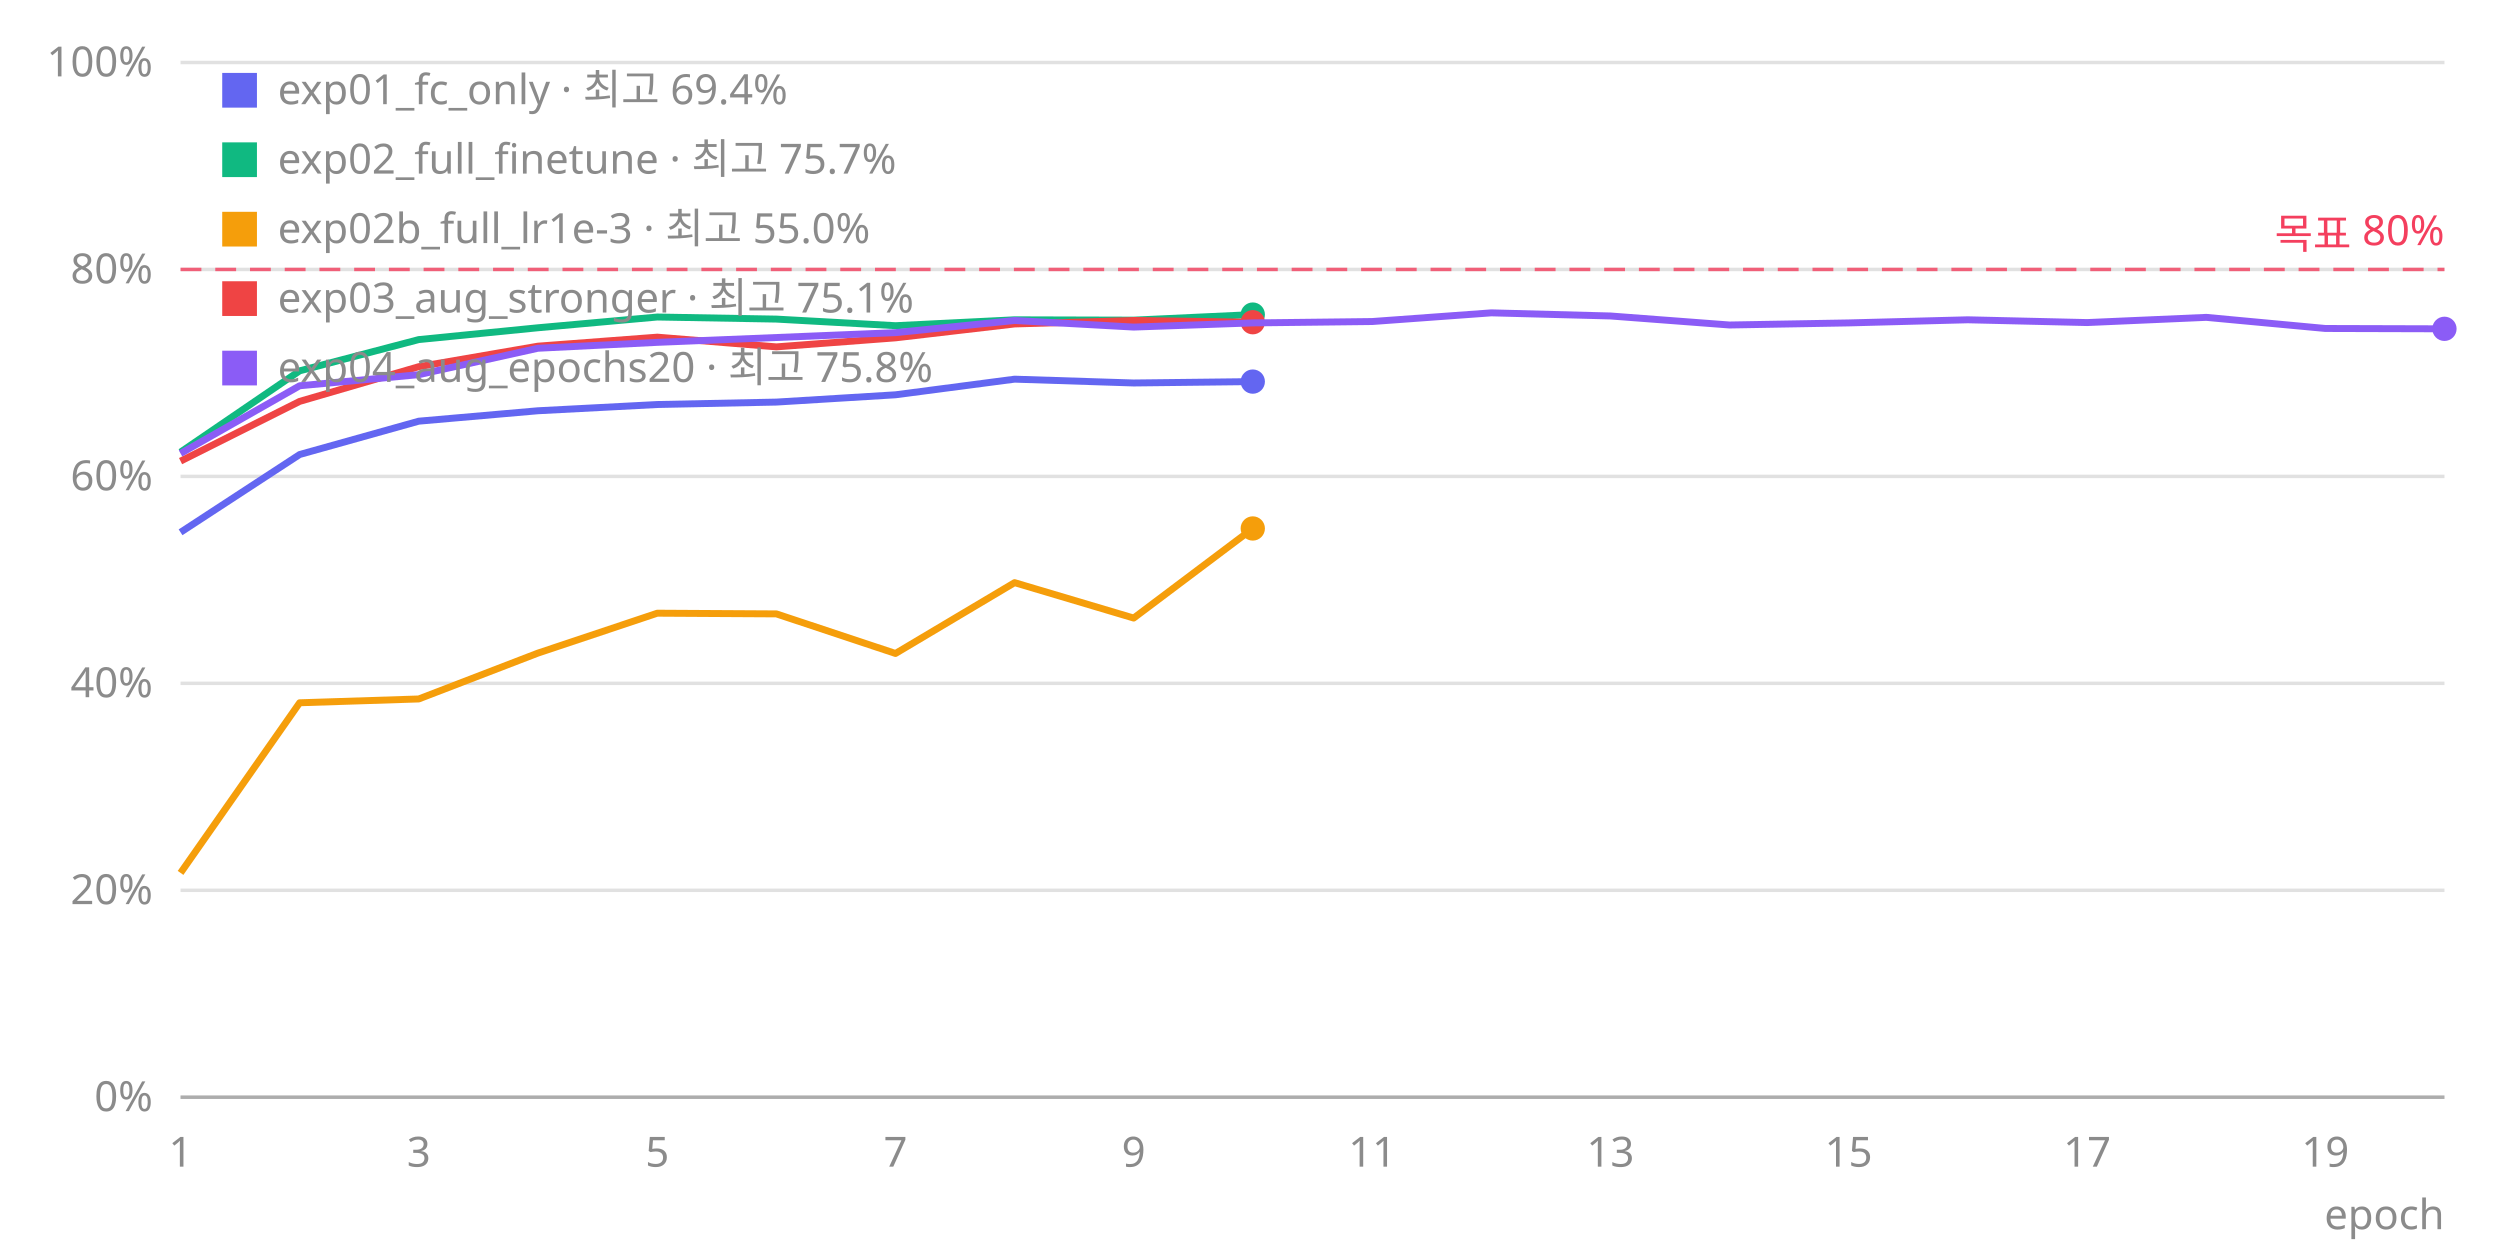
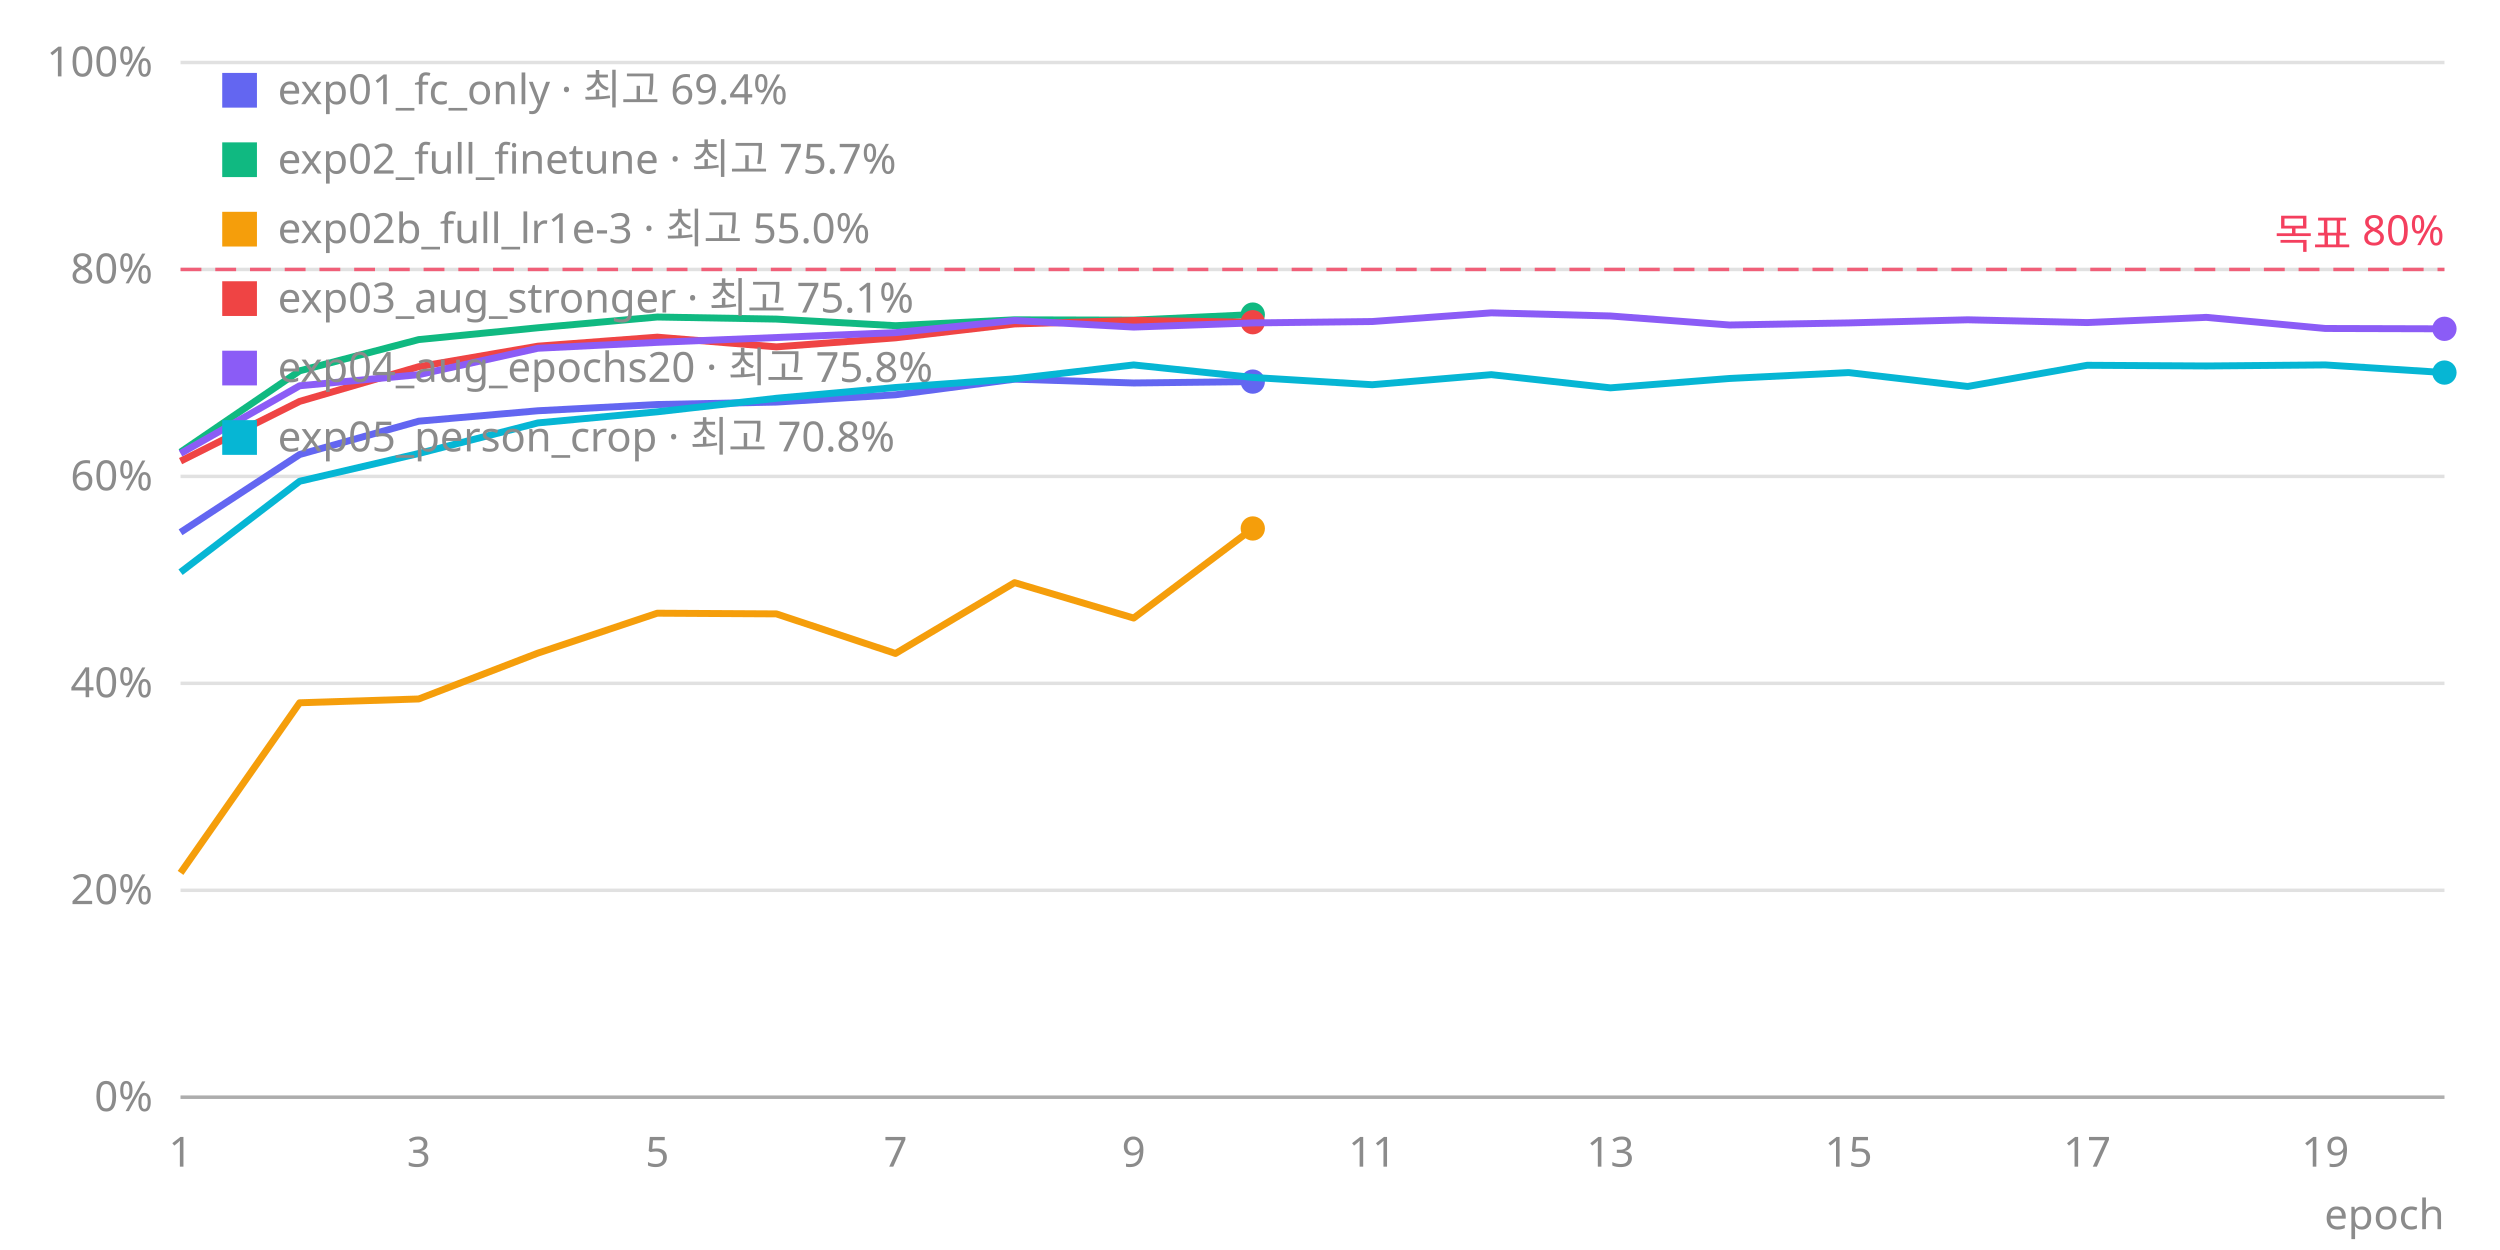
<svg xmlns="http://www.w3.org/2000/svg" width="720" height="360" viewBox="0 0 720 360" font-family="sans-serif">
  <line x1="52" y1="316.0" x2="704" y2="316.0" stroke="#8b8b8b" stroke-opacity="0.25" />
  <text x="44" y="320.0" text-anchor="end" font-size="12" fill="#8b8b8b">0%</text>
  <line x1="52" y1="256.4" x2="704" y2="256.4" stroke="#8b8b8b" stroke-opacity="0.25" />
  <text x="44" y="260.4" text-anchor="end" font-size="12" fill="#8b8b8b">20%</text>
  <line x1="52" y1="196.8" x2="704" y2="196.8" stroke="#8b8b8b" stroke-opacity="0.25" />
  <text x="44" y="200.8" text-anchor="end" font-size="12" fill="#8b8b8b">40%</text>
  <line x1="52" y1="137.2" x2="704" y2="137.2" stroke="#8b8b8b" stroke-opacity="0.25" />
  <text x="44" y="141.2" text-anchor="end" font-size="12" fill="#8b8b8b">60%</text>
  <line x1="52" y1="77.6" x2="704" y2="77.6" stroke="#8b8b8b" stroke-opacity="0.25" />
  <text x="44" y="81.6" text-anchor="end" font-size="12" fill="#8b8b8b">80%</text>
  <line x1="52" y1="18.0" x2="704" y2="18.0" stroke="#8b8b8b" stroke-opacity="0.25" />
  <text x="44" y="22.0" text-anchor="end" font-size="12" fill="#8b8b8b">100%</text>
  <line x1="52" y1="77.6" x2="704" y2="77.6" stroke="#F43F5E" stroke-dasharray="6 4" stroke-opacity="0.8" />
  <text x="704" y="71.6" text-anchor="end" font-size="12" fill="#F43F5E">목표 80%</text>
  <text x="52.0" y="336" text-anchor="middle" font-size="12" fill="#8b8b8b">1</text>
  <text x="120.6" y="336" text-anchor="middle" font-size="12" fill="#8b8b8b">3</text>
  <text x="189.3" y="336" text-anchor="middle" font-size="12" fill="#8b8b8b">5</text>
  <text x="257.9" y="336" text-anchor="middle" font-size="12" fill="#8b8b8b">7</text>
  <text x="326.5" y="336" text-anchor="middle" font-size="12" fill="#8b8b8b">9</text>
  <text x="395.2" y="336" text-anchor="middle" font-size="12" fill="#8b8b8b">11</text>
  <text x="463.8" y="336" text-anchor="middle" font-size="12" fill="#8b8b8b">13</text>
  <text x="532.4" y="336" text-anchor="middle" font-size="12" fill="#8b8b8b">15</text>
  <text x="601.1" y="336" text-anchor="middle" font-size="12" fill="#8b8b8b">17</text>
  <text x="669.7" y="336" text-anchor="middle" font-size="12" fill="#8b8b8b">19</text>
  <text x="704" y="354" text-anchor="end" font-size="12" fill="#8b8b8b">epoch</text>
  <polyline points="52.0,153.3 86.3,130.9 120.6,121.3 154.9,118.3 189.3,116.5 223.6,115.8 257.9,113.7 292.2,109.2 326.5,110.3 360.8,109.9" fill="none" stroke="#6366F1" stroke-width="2" stroke-linejoin="round" />
  <circle cx="360.8" cy="109.9" r="3.5" fill="#6366F1" />
  <rect x="64" y="21" width="10" height="10" fill="#6366F1" />
  <text x="80" y="30" font-size="12" fill="#8b8b8b">exp01_fc_only · 최고 69.4%</text>
  <polyline points="52.0,130.2 86.3,106.8 120.6,97.8 154.9,94.4 189.3,91.3 223.6,91.9 257.9,93.8 292.2,92.1 326.5,92.2 360.8,90.6" fill="none" stroke="#10B981" stroke-width="2" stroke-linejoin="round" />
  <circle cx="360.8" cy="90.6" r="3.5" fill="#10B981" />
  <rect x="64" y="41" width="10" height="10" fill="#10B981" />
  <text x="80" y="50" font-size="12" fill="#8b8b8b">exp02_full_finetune · 최고 75.7%</text>
  <polyline points="52.0,251.4 86.3,202.4 120.6,201.3 154.9,188.1 189.3,176.6 223.6,176.8 257.9,188.2 292.2,167.8 326.5,178.0 360.8,152.2" fill="none" stroke="#F59E0B" stroke-width="2" stroke-linejoin="round" />
  <circle cx="360.8" cy="152.2" r="3.5" fill="#F59E0B" />
  <rect x="64" y="61" width="10" height="10" fill="#F59E0B" />
  <text x="80" y="70" font-size="12" fill="#8b8b8b">exp02b_full_lr1e-3 · 최고 55.0%</text>
  <polyline points="52.0,132.8 86.3,115.6 120.6,105.6 154.9,99.7 189.3,97.1 223.6,99.9 257.9,97.3 292.2,93.3 326.5,92.3 360.8,92.8" fill="none" stroke="#EF4444" stroke-width="2" stroke-linejoin="round" />
  <circle cx="360.8" cy="92.8" r="3.5" fill="#EF4444" />
  <rect x="64" y="81" width="10" height="10" fill="#EF4444" />
  <text x="80" y="90" font-size="12" fill="#8b8b8b">exp03_aug_stronger · 최고 75.1%</text>
  <polyline points="52.0,130.6 86.3,111.1 120.6,107.9 154.9,100.3 189.3,98.6 223.6,97.2 257.9,95.8 292.2,92.3 326.5,94.2 360.8,93.0 395.2,92.6 429.5,90.1 463.8,91.0 498.1,93.6 532.4,93.0 566.7,92.1 601.1,92.9 635.4,91.4 669.7,94.6 704.0,94.7" fill="none" stroke="#8B5CF6" stroke-width="2" stroke-linejoin="round" />
  <circle cx="704.0" cy="94.7" r="3.5" fill="#8B5CF6" />
  <rect x="64" y="101" width="10" height="10" fill="#8B5CF6" />
  <text x="80" y="110" font-size="12" fill="#8b8b8b">exp04_aug_epochs20 · 최고 75.8%</text>
+   <polyline points="52.0,164.8 86.3,138.6 120.6,130.6 154.9,121.8 189.3,118.6 223.6,114.7 257.9,111.6 292.2,109.1 326.5,105.1 360.8,108.7 395.2,110.8 429.5,107.9 463.8,111.7 498.1,109.0 532.4,107.3 566.7,111.3 601.1,105.2 635.4,105.4 669.7,105.1 704.0,107.3" fill="none" stroke="#06B6D4" stroke-width="2" stroke-linejoin="round" />
+   <circle cx="704.0" cy="107.3" r="3.5" fill="#06B6D4" />
+   <rect x="64" y="121" width="10" height="10" fill="#06B6D4" />
+   <text x="80" y="130" font-size="12" fill="#8b8b8b">exp05_person_crop · 최고 70.8%</text>
  <line x1="52" y1="316" x2="704" y2="316" stroke="#8b8b8b" stroke-opacity="0.6" />
</svg>
